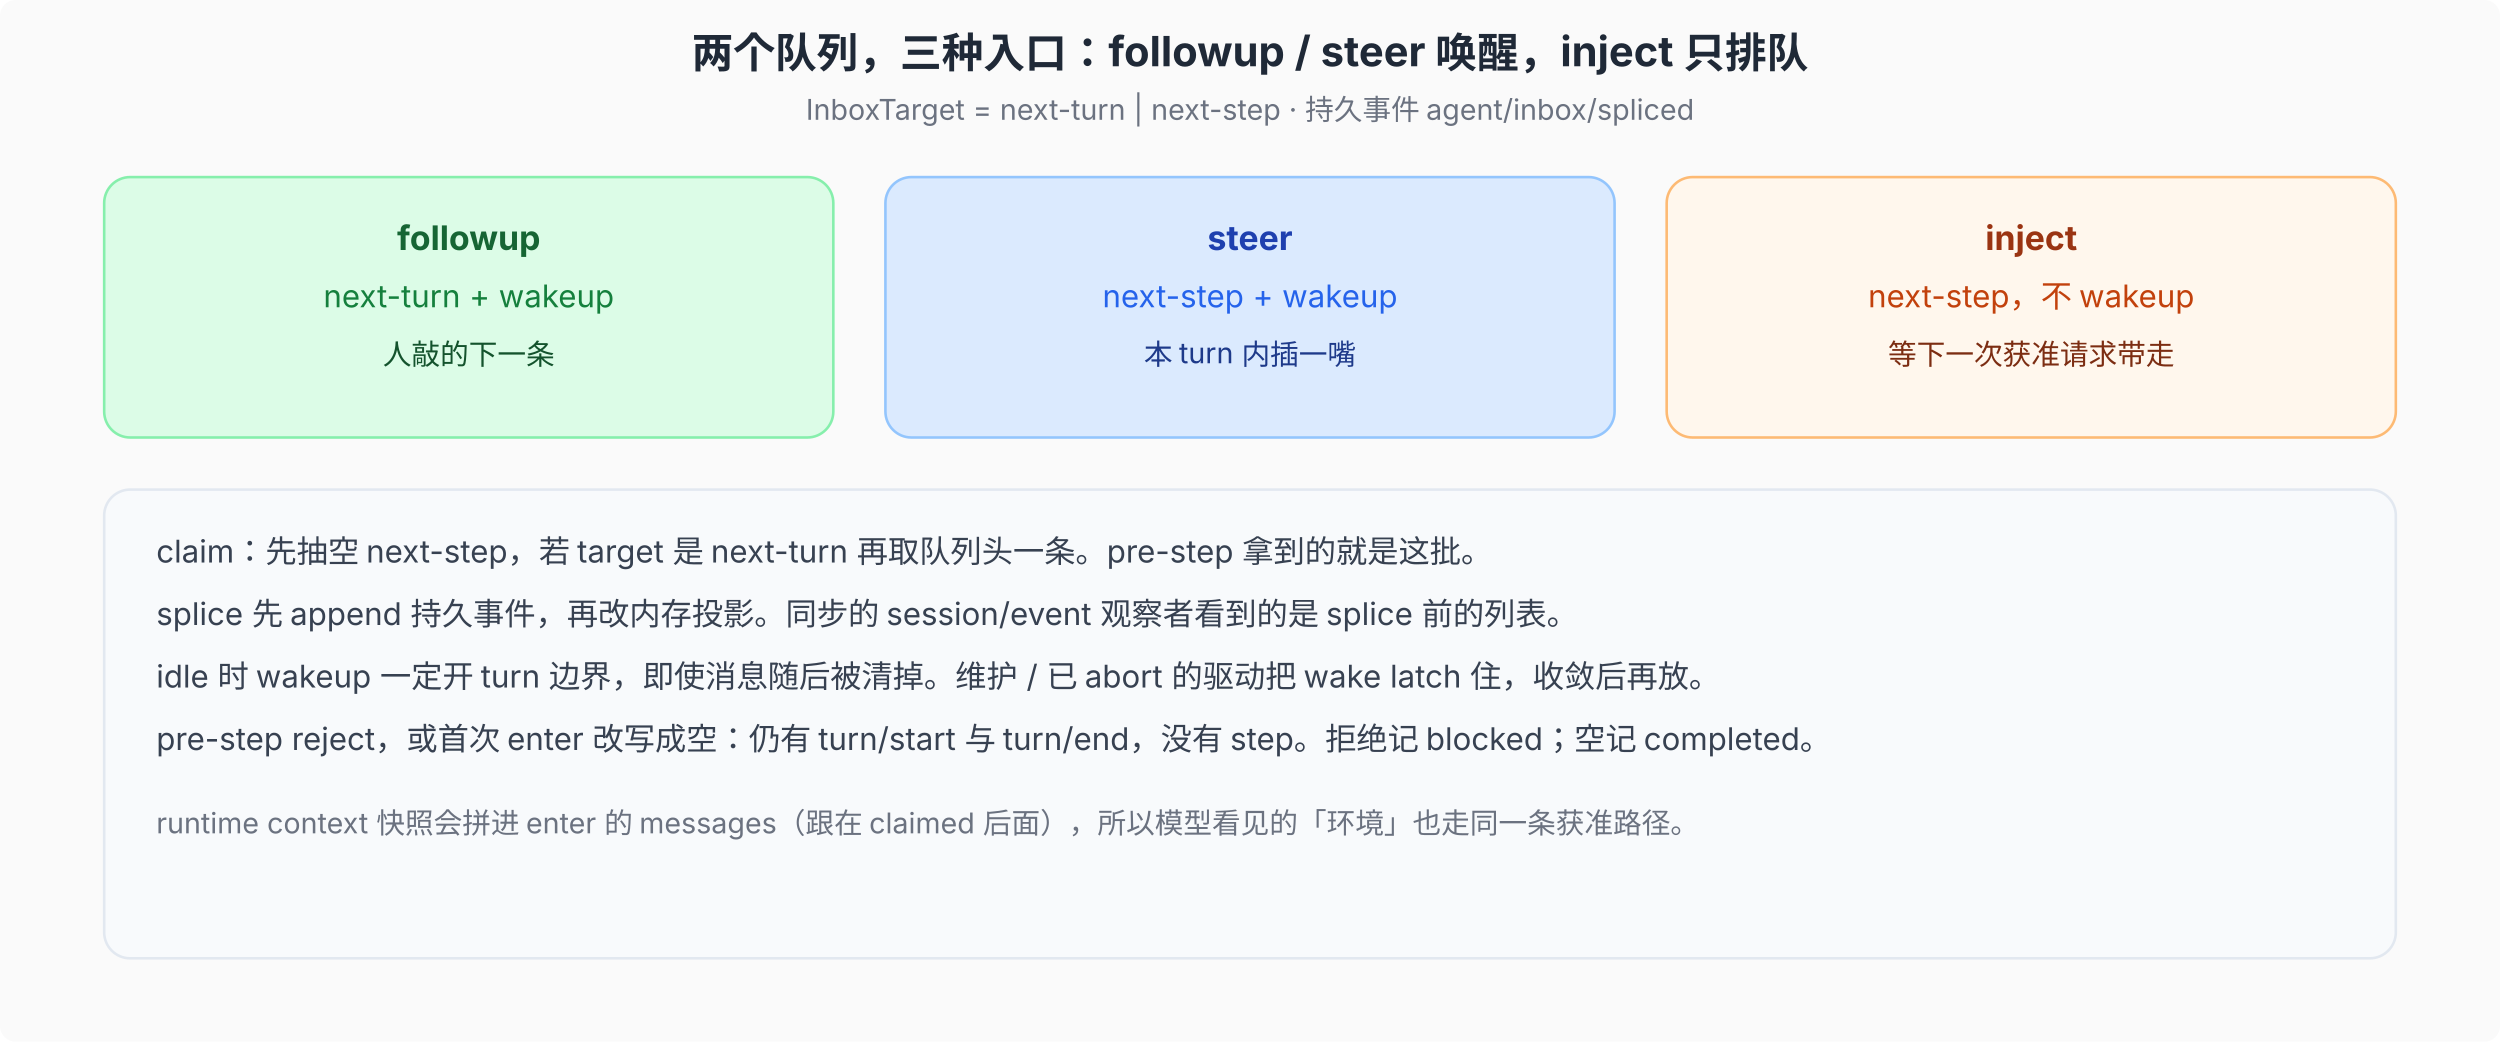
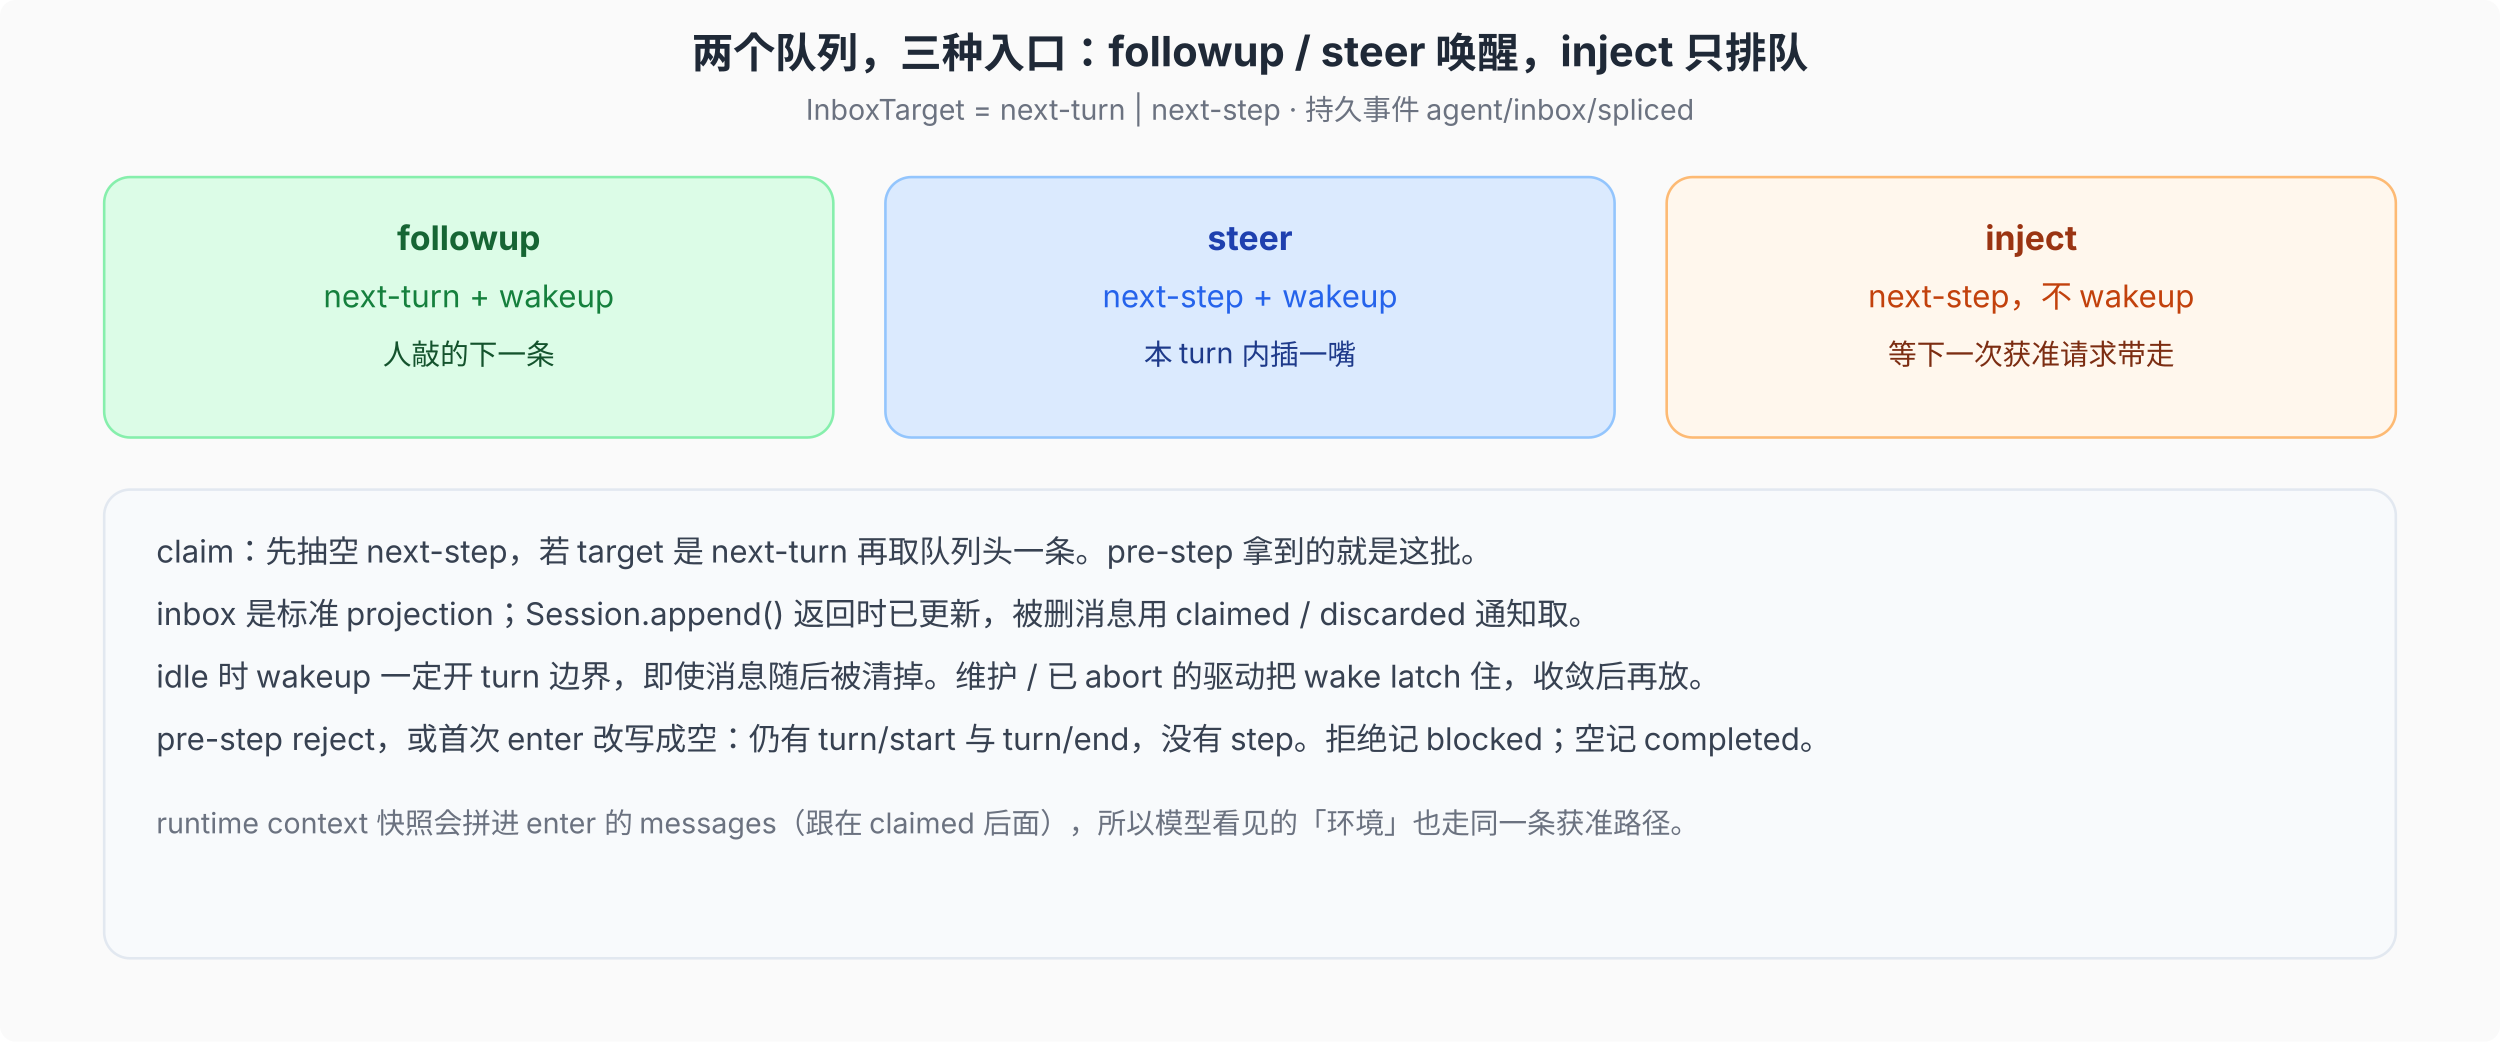
<svg xmlns="http://www.w3.org/2000/svg" viewBox="0 0 960 400" font-family="system-ui, -apple-system, 'PingFang SC', 'Noto Sans SC', sans-serif" font-size="12">
  <defs>
    <marker id="arr" markerWidth="8" markerHeight="6" refX="8" refY="3" orient="auto">
      <path d="M0,0 L8,3 L0,6 Z" fill="#4b5563" />
    </marker>
  </defs>
  <rect width="960" height="400" fill="#fafafa" rx="6" />
  <text x="480" y="26" text-anchor="middle" font-size="16" font-weight="700" fill="#1f2937">两个队列，三种入口：followup / steer 唤醒，inject 只排队</text>
  <text x="480" y="46" text-anchor="middle" font-size="11" fill="#6b7280">InboxTarget = next-turn | next-step · 持久事件 agent/inbox/spliced</text>
  <rect x="40" y="68" width="280" height="100" rx="10" fill="#dcfce7" stroke="#86efac" />
  <text x="180" y="96" text-anchor="middle" font-size="13" font-weight="700" fill="#166534">followup</text>
  <text x="180" y="118" text-anchor="middle" font-size="12" fill="#15803d">next-turn + wakeup</text>
  <text x="180" y="140" text-anchor="middle" font-size="11" fill="#14532d">人敲的下一条</text>
  <rect x="340" y="68" width="280" height="100" rx="10" fill="#dbeafe" stroke="#93c5fd" />
  <text x="480" y="96" text-anchor="middle" font-size="13" font-weight="700" fill="#1e40af">steer</text>
  <text x="480" y="118" text-anchor="middle" font-size="12" fill="#2563eb">next-step + wakeup</text>
  <text x="480" y="140" text-anchor="middle" font-size="11" fill="#1e3a8a">本 turn 内插一嘴</text>
  <rect x="640" y="68" width="280" height="100" rx="10" fill="#fff7ed" stroke="#fdba74" />
  <text x="780" y="96" text-anchor="middle" font-size="13" font-weight="700" fill="#9a3412">inject</text>
  <text x="780" y="118" text-anchor="middle" font-size="12" fill="#c2410c">next-step，不 wakeup</text>
  <text x="780" y="140" text-anchor="middle" font-size="11" fill="#7c2d12">等下一次获准请求带走</text>
  <rect x="40" y="188" width="880" height="180" rx="10" fill="#f8fafc" stroke="#e2e8f0" />
  <text x="60" y="216" font-size="12" fill="#374151">claim：先抽空 next-step，若 target 是 next-turn 再取队列头一条。pre-step 拿到的就是这批。</text>
-   <text x="60" y="240" font-size="12" fill="#374151">splice 先 append 持久事件，再改内存投影。同步的 session/event 观察者看到的是 splice 前的列表。</text>
+   <text x="60" y="240" font-size="12" fill="#374151">inbox 是标准 projection；Session.append() 返回时已更新，被删消息用 claimed / discarded 通知取。</text>
  <text x="60" y="264" font-size="12" fill="#374151">idle 时 wakeup 一定开 turn 边界，即使消息随后被清掉。维护 / 已 abort 的驱动把 wake latch 住，收敛后再放。</text>
  <text x="60" y="288" font-size="12" fill="#374151">pre-step reject，或首次 enter 改写成空：仍有 turn/start 与 turn/end，没有 step。拒绝记 blocked；空记 completed。</text>
  <text x="60" y="320" font-size="11" fill="#6b7280">runtime context 快照会拼进 enter 的 messages（跟在 claimed 后面），所以模型看见的「环境」也走同一条获准路径。</text>
</svg>
